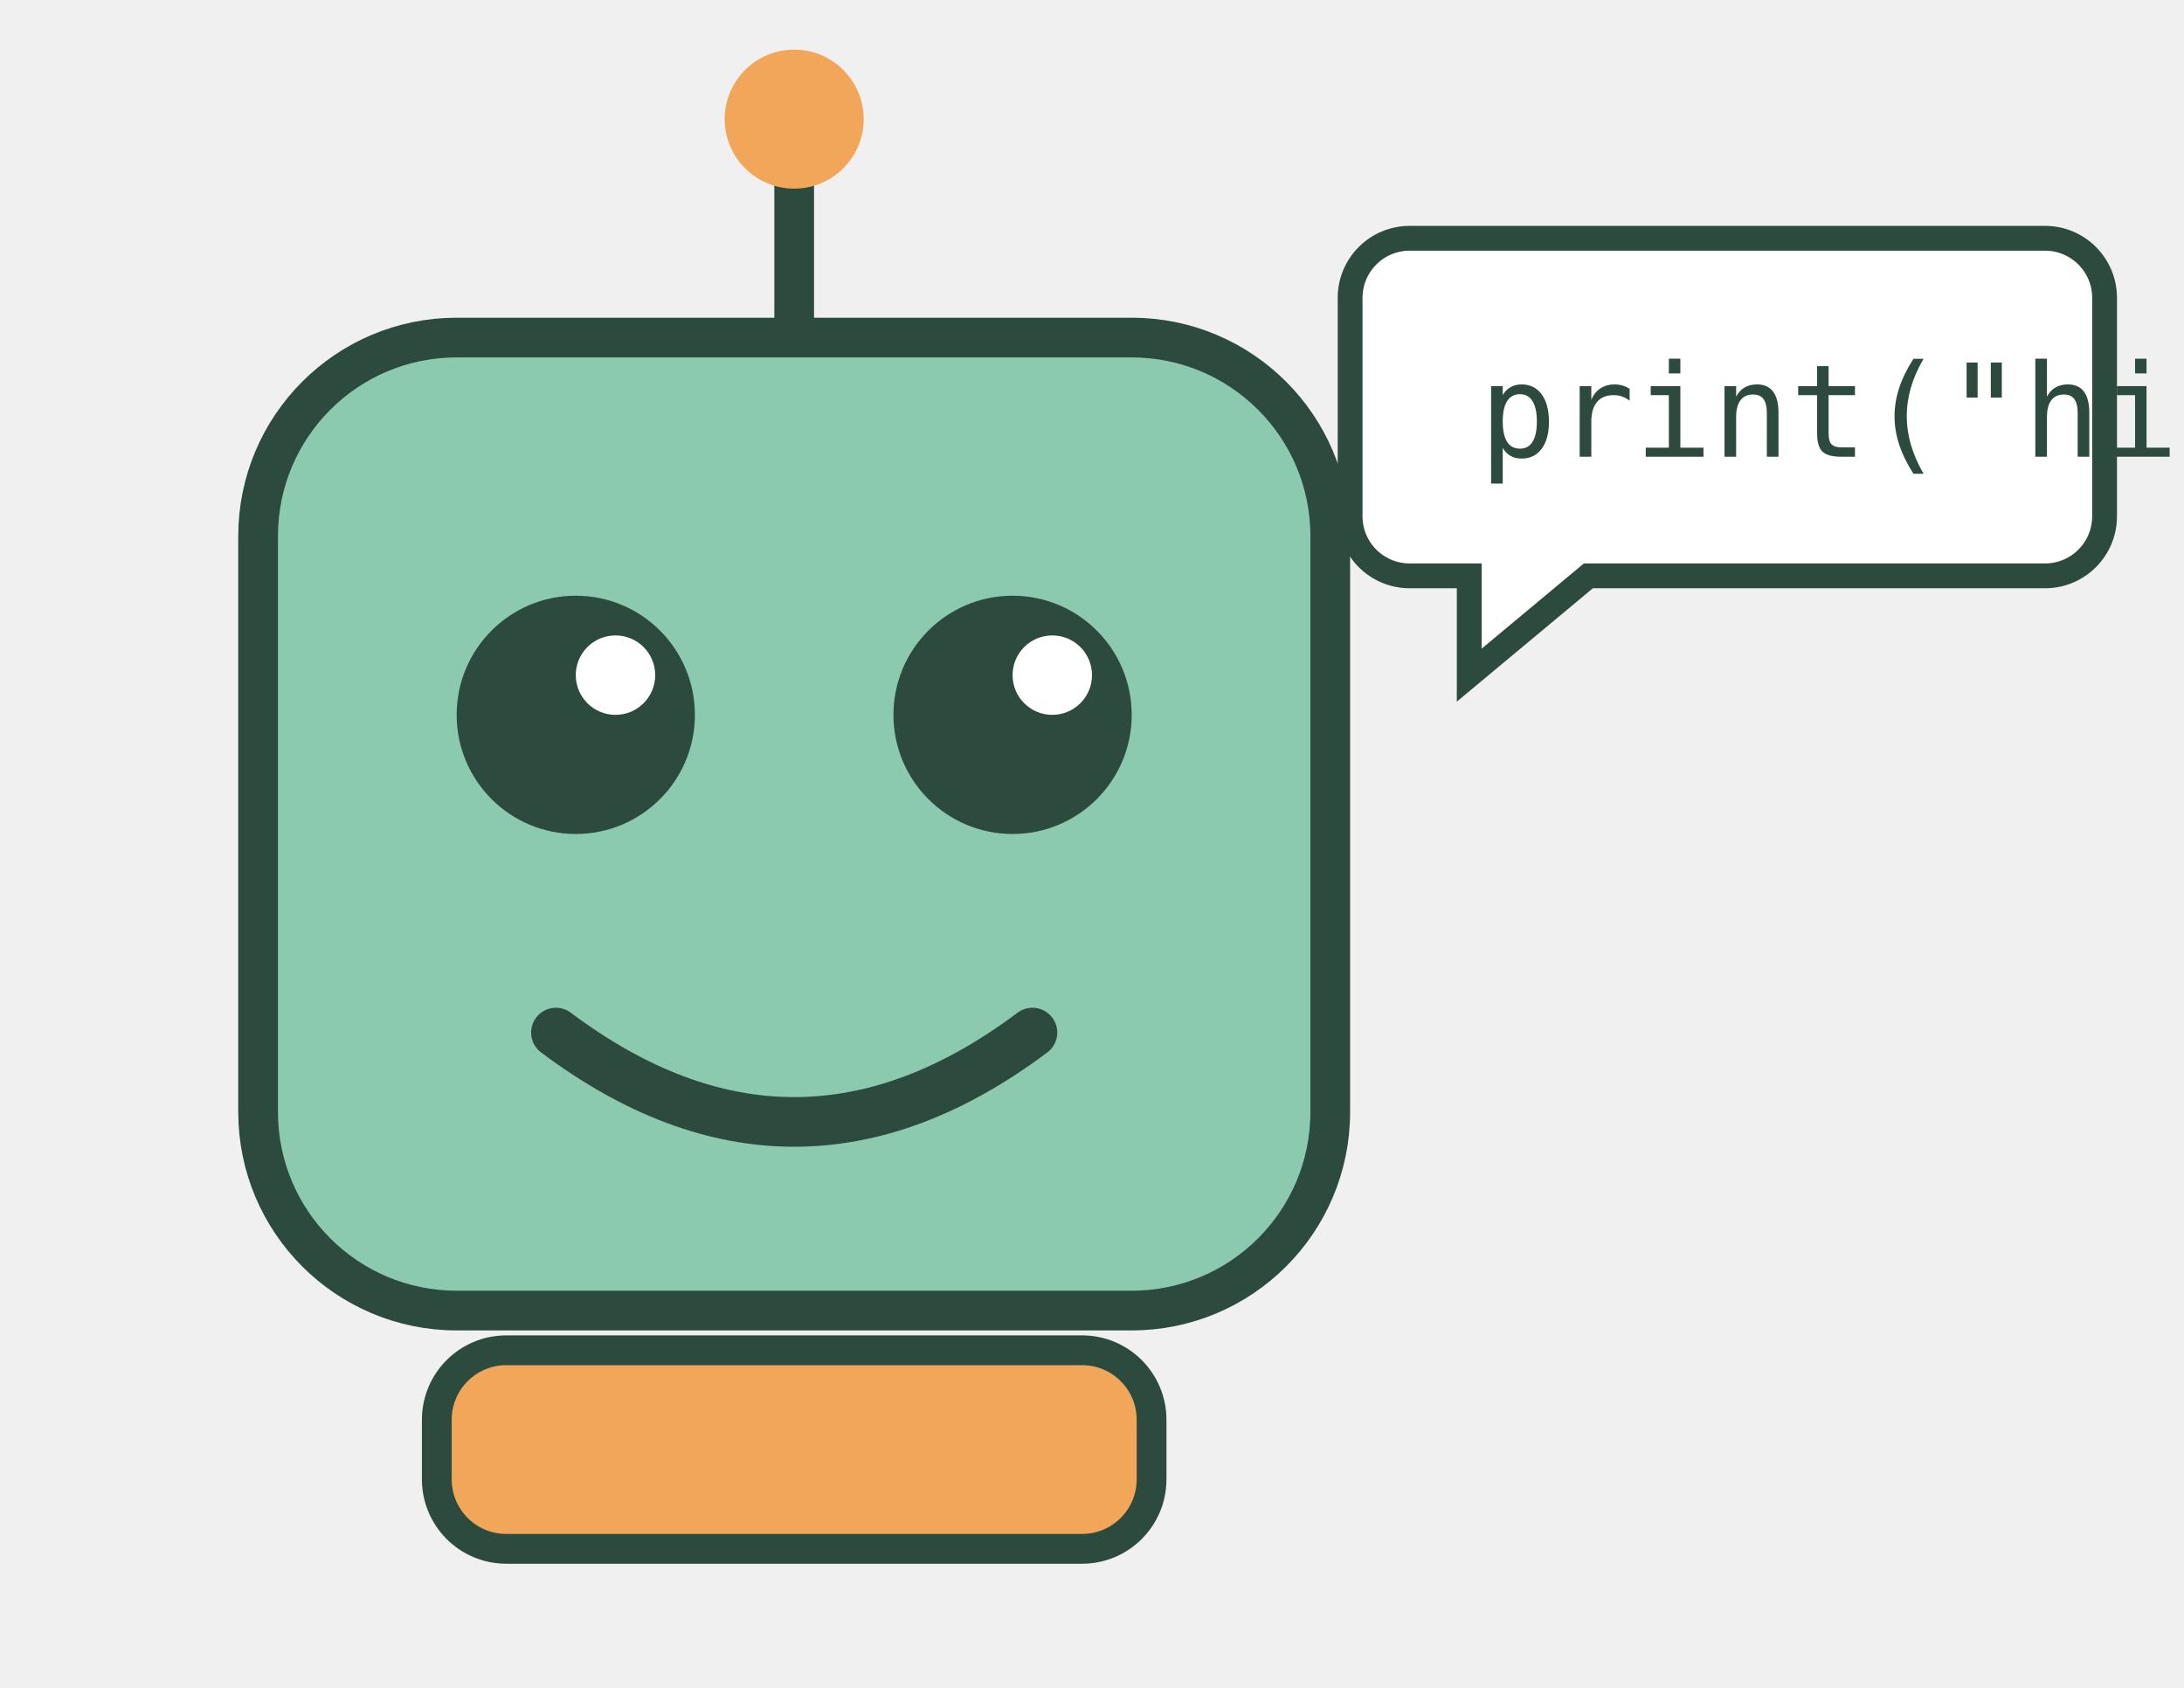
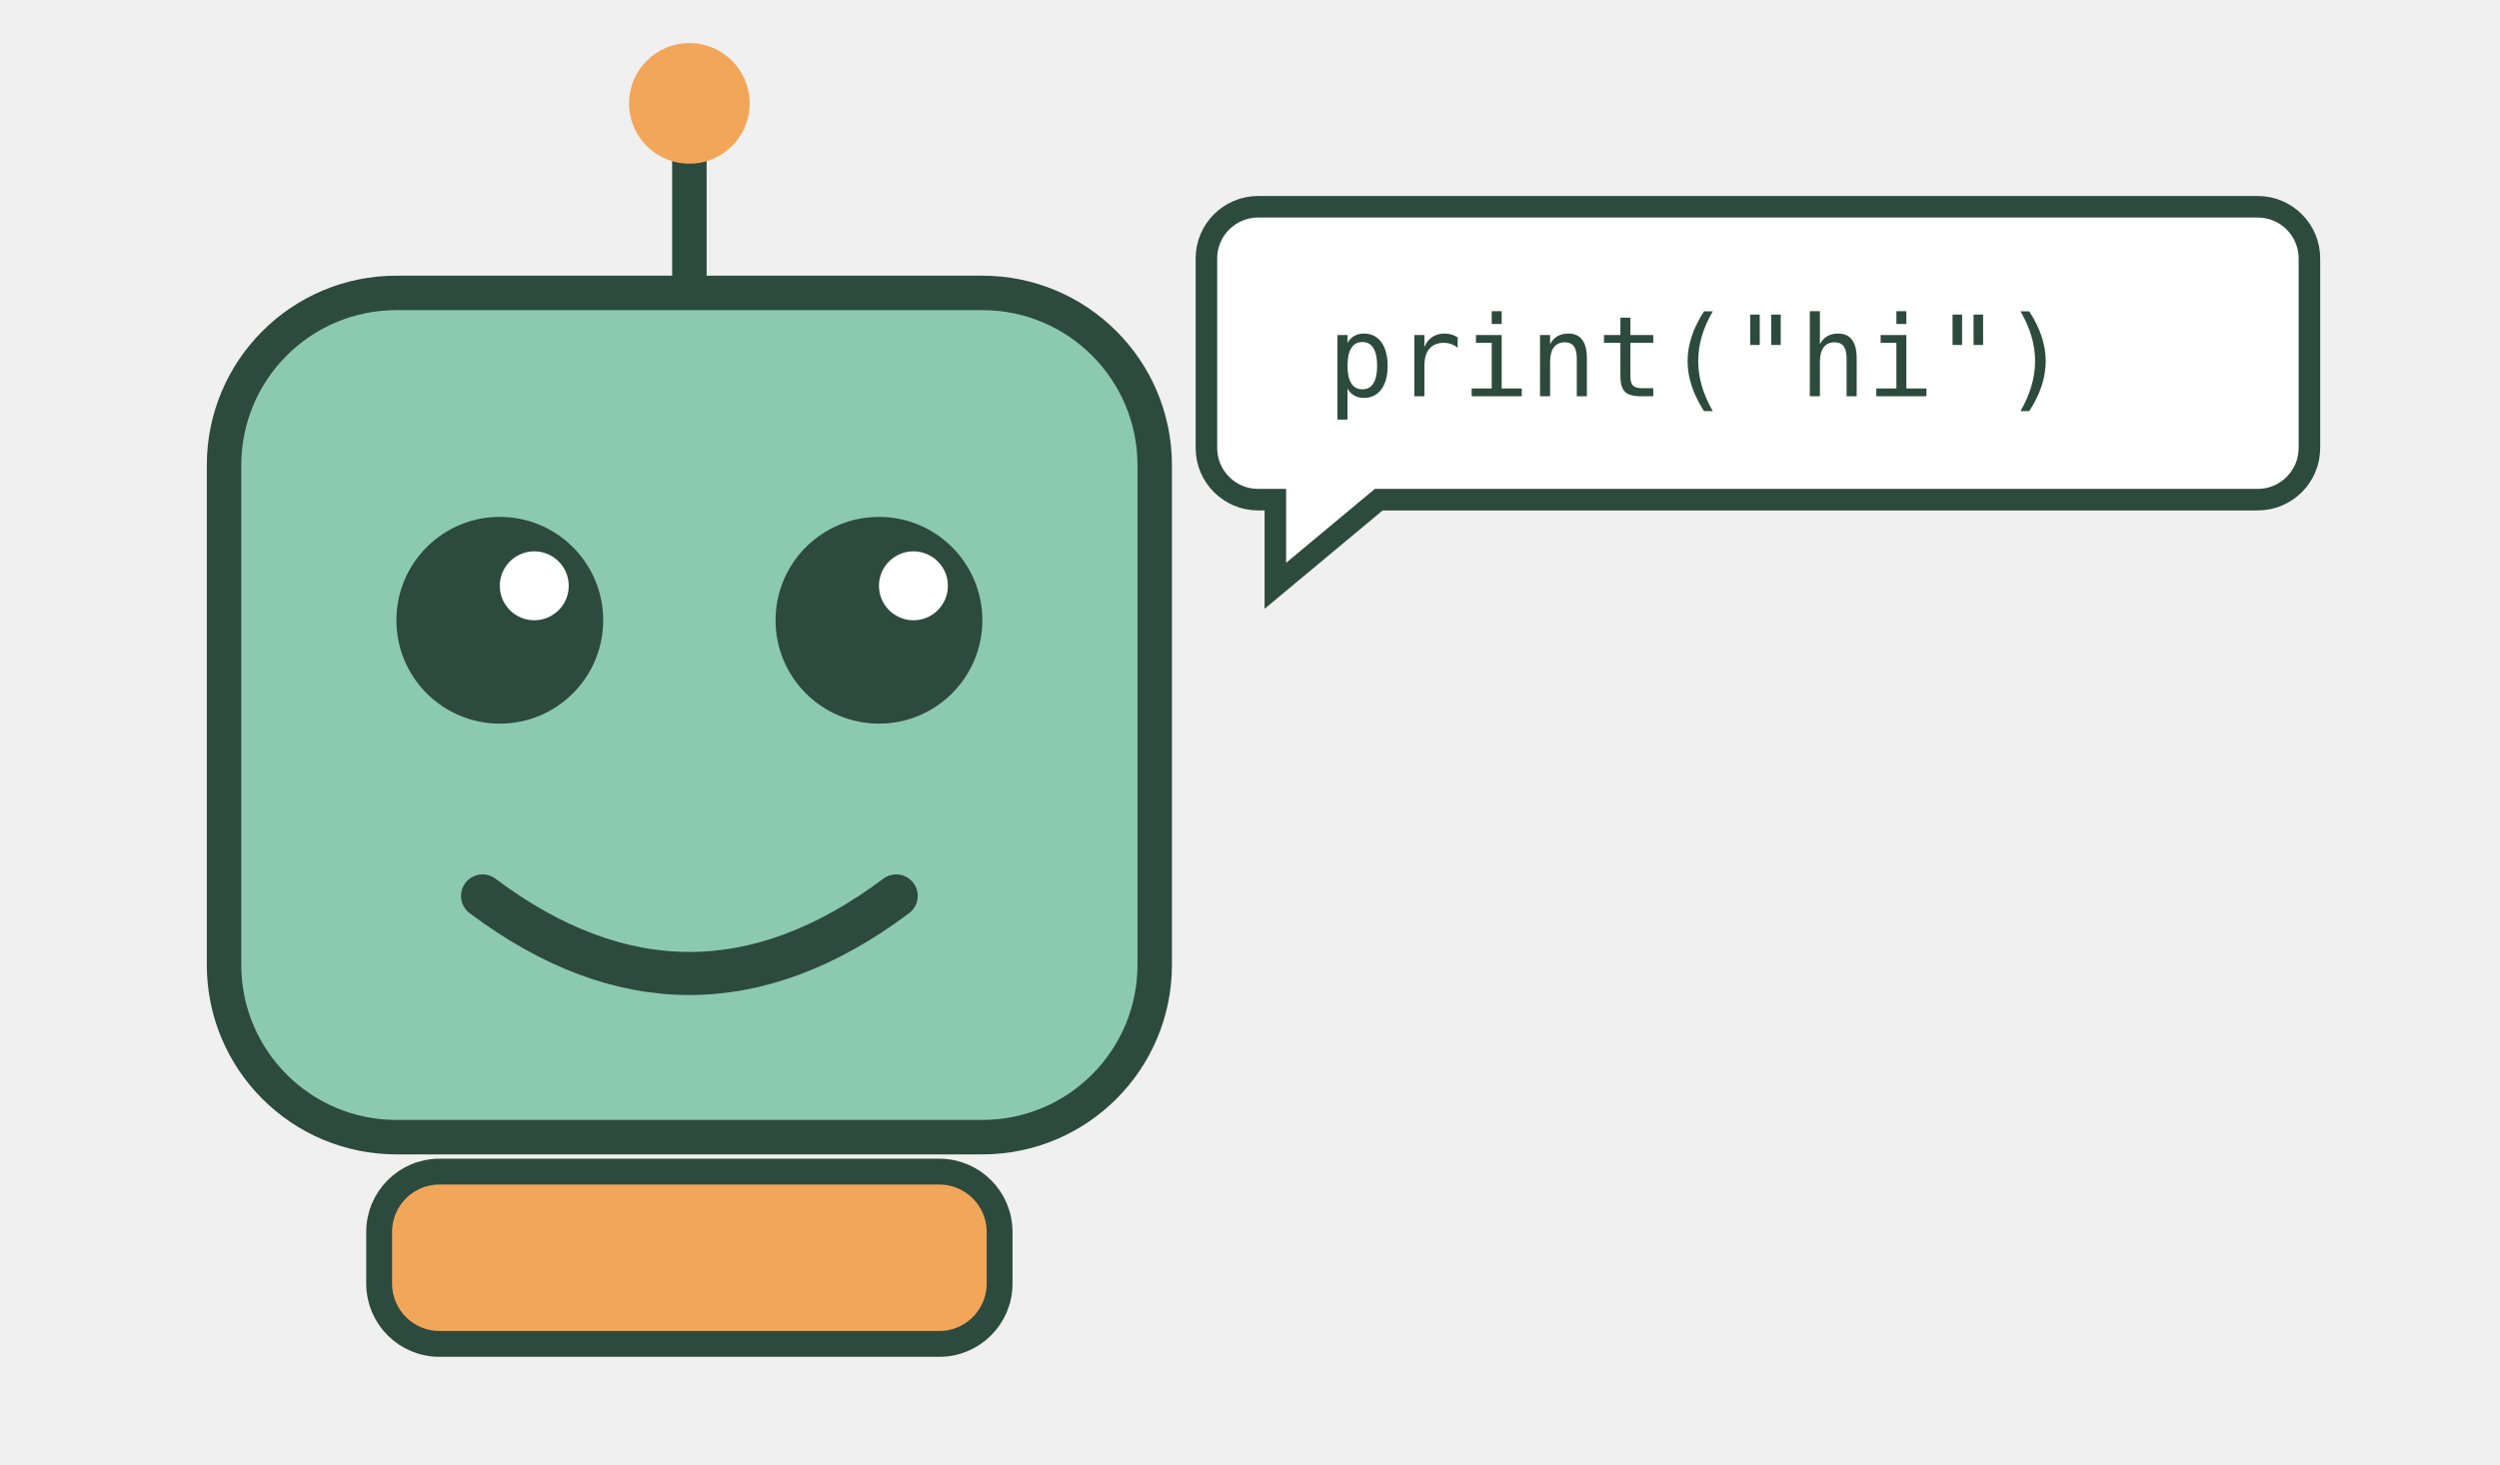
- <svg xmlns="http://www.w3.org/2000/svg" width="220" height="170" viewBox="0 0 220 170" role="img" aria-label="Robot mascot saying print hi">
+ <svg xmlns="http://www.w3.org/2000/svg" width="290" height="170" viewBox="0 0 290 170" role="img" aria-label="Robot mascot saying print hi">
  <line x1="80" y1="14" x2="80" y2="34" stroke="#2d4a3e" stroke-width="4" stroke-linecap="round" />
  <circle cx="80" cy="12" r="7" fill="#f2a65a" />
  <rect x="26" y="34" width="108" height="98" rx="20" fill="#8ccab0" stroke="#2d4a3e" stroke-width="4" />
  <circle cx="58" cy="72" r="12" fill="#2d4a3e" />
  <circle cx="102" cy="72" r="12" fill="#2d4a3e" />
  <circle cx="62" cy="68" r="4" fill="#ffffff" />
  <circle cx="106" cy="68" r="4" fill="#ffffff" />
  <path d="M56 104 Q80 122 104 104" fill="none" stroke="#2d4a3e" stroke-width="5" stroke-linecap="round" />
  <rect x="44" y="136" width="72" height="20" rx="7" fill="#f2a65a" stroke="#2d4a3e" stroke-width="3" />
-   <path d="M142 24 H206 a6 6 0 0 1 6 6 V52 a6 6 0 0 1 -6 6 H160 L148 68 V58 H142 a6 6 0 0 1 -6 -6 V30 a6 6 0 0 1 6 -6 Z" fill="#ffffff" stroke="#2d4a3e" stroke-width="2.5" />
-   <text x="149" y="46" font-family="Menlo, Consolas, monospace" font-size="13" fill="#2d4a3e">print("hi")</text>
+   <path d="M146 24 H262 a6 6 0 0 1 6 6 V52 a6 6 0 0 1 -6 6 H160 L148 68 V58 H146 a6 6 0 0 1 -6 -6 V30 a6 6 0 0 1 6 -6 Z" fill="#ffffff" stroke="#2d4a3e" stroke-width="2.5" />
+   <text x="154" y="46" font-family="Menlo, Consolas, monospace" font-size="13" fill="#2d4a3e">print("hi")</text>
</svg>
